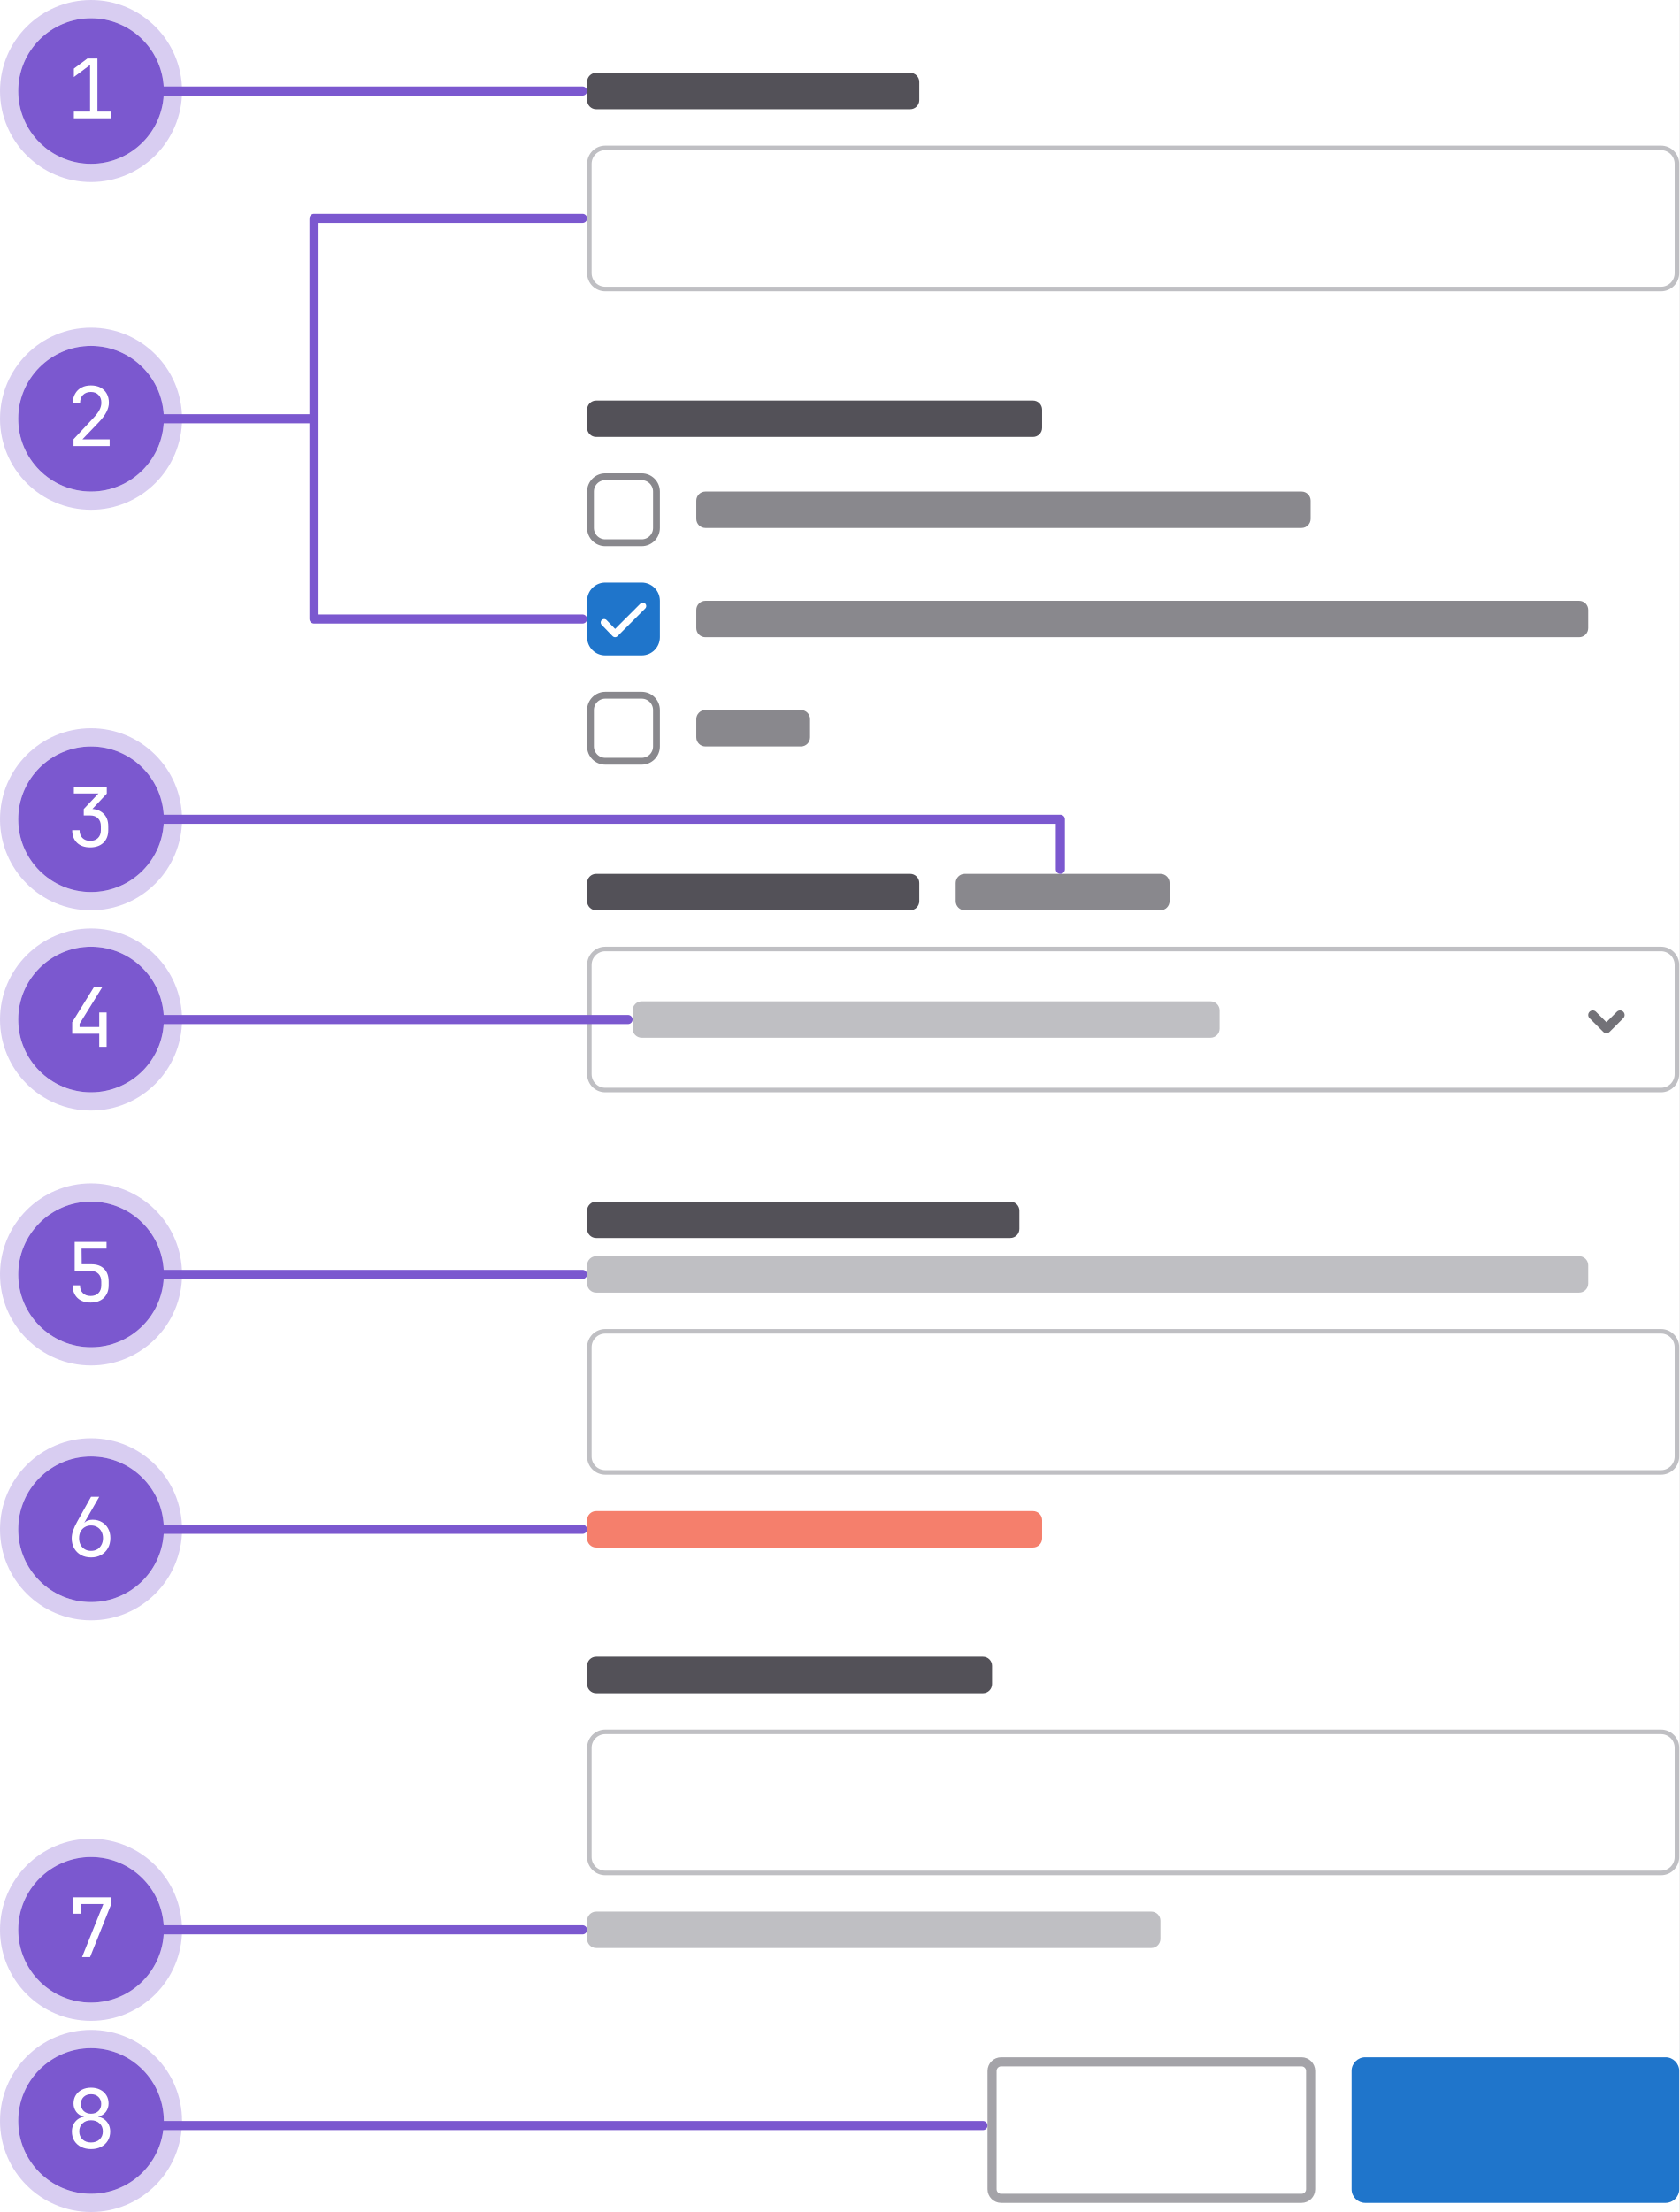
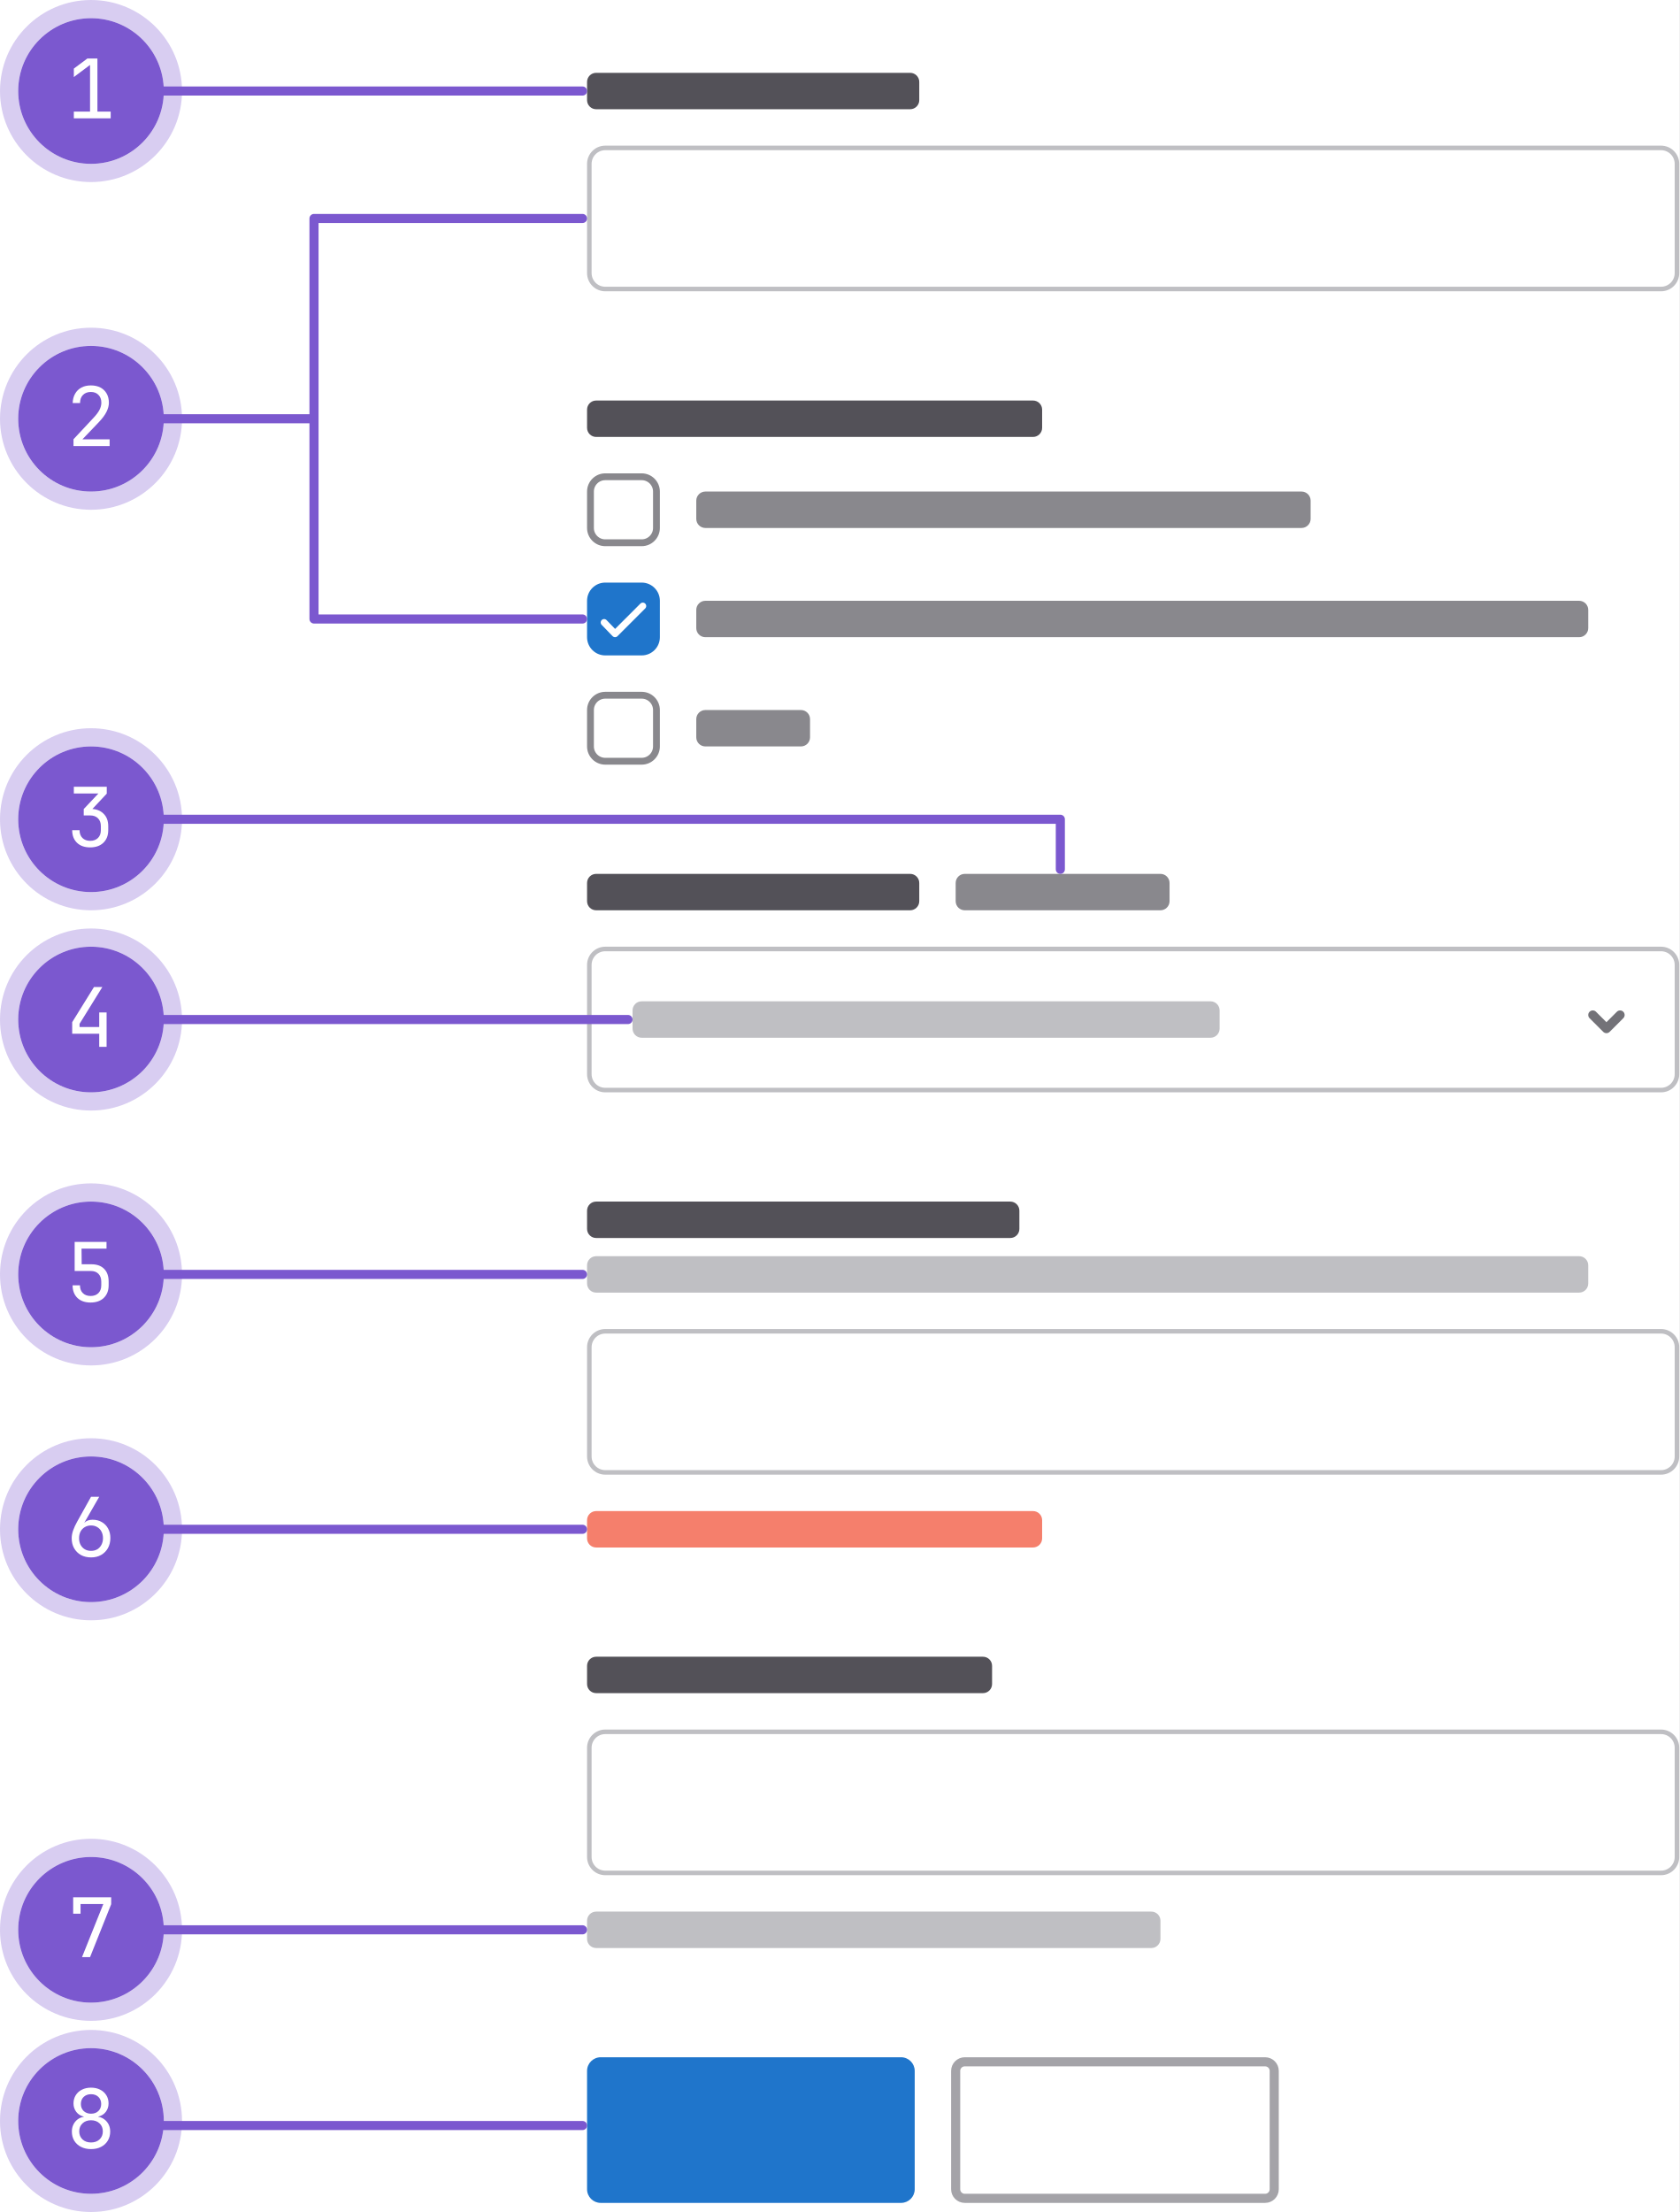
- <svg xmlns="http://www.w3.org/2000/svg" width="369" height="486" fill="none">
+ <svg xmlns="http://www.w3.org/2000/svg" width="369" height="486" viewBox="0 0 369 486" fill="none">
  <g clip-path="url(#form-structure__a)">
    <path fill="#fff" d="M0 0h369v486H0z" />
    <rect x="129" y="16" width="73" height="8" rx="2" fill="#535158" />
    <rect x="129.5" y="32.5" width="239" height="31" rx="3.5" fill="#fff" />
    <rect x="129.5" y="32.5" width="239" height="31" rx="3.5" stroke="#BFBFC3" />
    <rect x="129" y="88" width="100" height="8" rx="2" fill="#535158" />
    <rect x="129.75" y="104.75" width="14.5" height="14.5" rx="3.25" fill="#fff" />
    <rect x="129.75" y="104.75" width="14.5" height="14.5" rx="3.25" stroke="#89888D" stroke-width="1.5" />
    <rect x="153" y="108" width="135" height="8" rx="2" fill="#89888D" />
    <rect x="129" y="128" width="16" height="16" rx="4" fill="#1F75CB" />
    <path d="m132.75 136.763 2.403 2.484 6.097-6.097" stroke="#fff" stroke-width="1.5" stroke-linecap="round" stroke-linejoin="round" />
    <rect x="153" y="132" width="196" height="8" rx="2" fill="#89888D" />
    <rect x="129.75" y="152.75" width="14.5" height="14.5" rx="3.25" fill="#fff" />
    <rect x="129.75" y="152.75" width="14.5" height="14.5" rx="3.25" stroke="#89888D" stroke-width="1.5" />
    <rect x="153" y="156" width="25" height="8" rx="2" fill="#89888D" />
    <rect x="129" y="192" width="73" height="8" rx="2" fill="#535158" />
    <rect x="210" y="192" width="47" height="8" rx="2" fill="#89888D" />
    <rect x="129.5" y="208.5" width="239" height="31" rx="3.5" fill="#fff" />
    <rect x="129.5" y="208.5" width="239" height="31" rx="3.5" stroke="#BFBFC3" />
    <path fill-rule="evenodd" clip-rule="evenodd" d="M352.293 226.707a.999.999 0 0 0 1.414 0l3-3a.999.999 0 1 0-1.414-1.414L353 224.586l-2.293-2.293a.999.999 0 1 0-1.414 1.414l3 3Z" fill="#737278" />
    <rect x="139" y="220" width="129" height="8" rx="2" fill="#BFBFC3" />
    <rect x="129" y="264" width="95" height="8" rx="2" fill="#535158" />
    <rect x="129" y="276" width="220" height="8" rx="2" fill="#BFBFC3" />
    <rect x="129.5" y="292.5" width="239" height="31" rx="3.5" fill="#fff" />
    <rect x="129.5" y="292.5" width="239" height="31" rx="3.5" stroke="#BFBFC3" />
    <rect x="129" y="332" width="100" height="8" rx="2" fill="#F57F6C" />
    <rect x="129" y="364" width="89" height="8" rx="2" fill="#535158" />
    <rect x="129.5" y="380.5" width="239" height="31" rx="3.5" fill="#fff" />
    <rect x="129.5" y="380.5" width="239" height="31" rx="3.5" stroke="#BFBFC3" />
    <rect x="129" y="420" width="126" height="8" rx="2" fill="#BFBFC3" />
-     <rect x="218" y="453" width="70" height="30" rx="2" fill="#fff" />
-     <rect x="218" y="453" width="70" height="30" rx="2" stroke="#A4A3A8" stroke-width="2" />
-     <rect x="297" y="452" width="72" height="32" rx="3" fill="#1F75CB" />
-     <path stroke="#7B58CF" stroke-width="2" stroke-linecap="round" d="M25 467h191" />
+     <rect x="129" y="452" width="72" height="32" rx="3" fill="#1F75CB" />
+     <rect x="210" y="453" width="70" height="30" rx="2" fill="#fff" />
+     <rect x="210" y="453" width="70" height="30" rx="2" stroke="#A4A3A8" stroke-width="2" />
+     <path stroke="#7B58CF" stroke-width="2" stroke-linecap="round" d="M25 467h103" />
    <circle cx="20" cy="466" r="16" fill="#7B58CF" />
    <circle cx="20" cy="466" r="18" stroke="#7B58CF" stroke-opacity=".3" stroke-width="4" />
    <path d="M20.003 472.18c-.828 0-1.56-.162-2.195-.486a3.702 3.702 0 0 1-1.494-1.35c-.348-.588-.523-1.26-.523-2.016 0-.552.108-1.056.325-1.512a3.1 3.1 0 0 1 .9-1.134c.396-.312.858-.51 1.386-.594v-.054c-.684-.156-1.23-.498-1.639-1.026a2.994 2.994 0 0 1-.612-1.854c0-.684.163-1.284.486-1.8a3.254 3.254 0 0 1 1.35-1.224c.589-.3 1.26-.45 2.017-.45.767 0 1.44.15 2.015.45a3.254 3.254 0 0 1 1.35 1.224c.325.516.486 1.116.486 1.8 0 .696-.204 1.314-.611 1.854-.409.528-.954.87-1.639 1.026v.054a2.83 2.83 0 0 1 1.369.594c.395.3.701.678.918 1.134.216.456.323.96.323 1.512 0 .756-.18 1.428-.54 2.016a3.577 3.577 0 0 1-1.476 1.35c-.623.324-1.356.486-2.196.486Zm0-1.458c.768 0 1.392-.222 1.872-.666.48-.456.72-1.044.72-1.764 0-.732-.24-1.32-.72-1.764-.48-.456-1.104-.684-1.872-.684s-1.392.228-1.872.684c-.48.444-.72 1.032-.72 1.764 0 .72.24 1.308.72 1.764.48.444 1.104.666 1.872.666Zm0-6.318c.672 0 1.212-.198 1.62-.594.409-.396.612-.912.612-1.548s-.203-1.152-.611-1.548c-.409-.396-.948-.594-1.62-.594-.66 0-1.2.198-1.62.594-.409.396-.613.912-.613 1.548s.204 1.152.613 1.548c.42.396.96.594 1.62.594Z" fill="#fff" />
    <path stroke="#7B58CF" stroke-width="2" stroke-linecap="round" d="M25 424h103" />
    <circle cx="20" cy="424" r="16" fill="#7B58CF" />
    <circle cx="20" cy="424" r="18" stroke="#7B58CF" stroke-opacity=".3" stroke-width="4" />
    <path d="m18.023 430 4.68-11.664H17.7v2.124h-1.62v-3.6h8.352v1.512L19.788 430h-1.765Z" fill="#fff" />
    <path stroke="#7B58CF" stroke-width="2" stroke-linecap="round" d="M25 336h103" />
    <circle cx="20" cy="336" r="16" fill="#7B58CF" />
    <circle cx="20" cy="336" r="18" stroke="#7B58CF" stroke-opacity=".3" stroke-width="4" />
    <path d="M20.021 342.18c-.84 0-1.584-.174-2.232-.522a3.922 3.922 0 0 1-1.494-1.476c-.36-.636-.54-1.368-.54-2.196 0-.576.108-1.164.324-1.764.216-.612.51-1.248.883-1.908l3.041-5.454h1.8l-3.24 5.634.055.036c.155-.204.39-.36.702-.468a3.118 3.118 0 0 1 1.026-.162c.78 0 1.457.174 2.034.522a3.501 3.501 0 0 1 1.367 1.404c.337.6.505 1.296.505 2.088 0 .84-.18 1.584-.54 2.232a3.885 3.885 0 0 1-1.494 1.494c-.625.36-1.357.54-2.197.54Zm-.018-1.44c.529 0 .985-.114 1.369-.342.395-.24.701-.57.918-.99.227-.42.341-.906.341-1.458 0-.552-.114-1.038-.341-1.458a2.317 2.317 0 0 0-.918-.972c-.384-.24-.84-.36-1.369-.36-.515 0-.971.12-1.367.36a2.435 2.435 0 0 0-.936.972c-.216.42-.325.906-.325 1.458 0 .552.108 1.038.325 1.458.227.42.54.75.936.99.396.228.852.342 1.367.342Z" fill="#fff" />
    <path stroke="#7B58CF" stroke-width="2" stroke-linecap="round" d="M25 280h103" />
    <circle cx="20" cy="280" r="16" fill="#7B58CF" />
    <circle cx="20" cy="280" r="18" stroke="#7B58CF" stroke-opacity=".3" stroke-width="4" />
    <path d="M19.895 286.18c-1.212 0-2.171-.336-2.88-1.008-.707-.684-1.062-1.608-1.062-2.772h1.62c0 .72.21 1.29.63 1.71.42.42.99.63 1.71.63s1.29-.21 1.71-.63c.42-.42.63-.99.63-1.71v-.81c0-.72-.204-1.29-.611-1.71-.409-.42-.96-.63-1.657-.63h-3.581v-6.39h7.002v1.476h-5.49l.035 3.438h2.125c1.212 0 2.148.336 2.808 1.008.66.66.99 1.596.99 2.808v.81c0 1.164-.36 2.088-1.08 2.772-.709.672-1.675 1.008-2.899 1.008Z" fill="#fff" />
    <path stroke="#7B58CF" stroke-width="2" stroke-linecap="round" d="M35 224h103" />
    <circle cx="20" cy="224" r="16" fill="#7B58CF" />
    <circle cx="20" cy="224" r="18" stroke="#7B58CF" stroke-opacity=".3" stroke-width="4" />
    <path d="M21.803 230v-2.88h-5.94v-2.538l4.788-7.722h1.837l-5.005 8.082v.702h4.32v-3.204h1.62V230h-1.62Z" fill="#fff" />
    <path stroke="#7B58CF" stroke-width="2" stroke-linecap="round" d="M233 191v-11m-198 0h198" />
    <circle cx="20" cy="180" r="16" fill="#7B58CF" />
    <circle cx="20" cy="180" r="18" stroke="#7B58CF" stroke-opacity=".3" stroke-width="4" />
    <path d="M19.805 186.18c-1.212 0-2.171-.336-2.88-1.008-.707-.684-1.062-1.608-1.062-2.772h1.62c0 .72.21 1.29.63 1.71.42.42.99.63 1.71.63s1.29-.21 1.71-.63c.42-.42.63-.99.63-1.71v-.9c0-.72-.21-1.29-.63-1.71-.42-.42-.99-.63-1.71-.63h-1.422v-1.404l3.223-3.42h-5.4v-1.476h7.235v1.512l-3.6 3.834v-.486c1.212 0 2.166.342 2.862 1.026.709.672 1.063 1.59 1.063 2.754v.9c0 1.164-.36 2.088-1.08 2.772-.709.672-1.675 1.008-2.899 1.008Z" fill="#fff" />
    <path stroke="#7B58CF" stroke-width="2" stroke-linecap="round" d="M69 48h59m-59 88h59M35 92h34m0 44V48" />
    <circle cx="20" cy="92" r="16" fill="#7B58CF" />
    <circle cx="20" cy="92" r="18" stroke="#7B58CF" stroke-opacity=".3" stroke-width="4" />
    <path d="M16.151 98v-1.494l4.375-4.68c.636-.672 1.085-1.272 1.35-1.8.264-.528.395-1.044.395-1.548 0-.72-.21-1.29-.63-1.71-.407-.432-.965-.648-1.673-.648-.733 0-1.314.222-1.747.666-.42.432-.63 1.02-.63 1.764h-1.62c.024-.792.204-1.476.54-2.052a3.41 3.41 0 0 1 1.387-1.35c.587-.312 1.277-.468 2.07-.468.816 0 1.517.156 2.105.468a3.325 3.325 0 0 1 1.369 1.332c.323.564.485 1.236.485 2.016 0 .624-.174 1.284-.521 1.98-.336.696-.918 1.476-1.746 2.34l-3.547 3.708h5.977V98h-7.94Z" fill="#fff" />
    <path stroke="#7B58CF" stroke-width="2" stroke-linecap="round" d="M35 20h93" />
    <circle cx="20" cy="20" r="16" fill="#7B58CF" />
    <circle cx="20" cy="20" r="18" stroke="#7B58CF" stroke-opacity=".3" stroke-width="4" />
    <path d="M16.224 26v-1.476h3.564v-10.26l-3.564 2.664v-1.854l2.97-2.214h2.213v11.664h2.916V26h-8.1Z" fill="#fff" />
  </g>
  <defs>
    <clipPath id="form-structure__a">
      <path fill="#fff" d="M0 0h369v486H0z" />
    </clipPath>
  </defs>
</svg>
